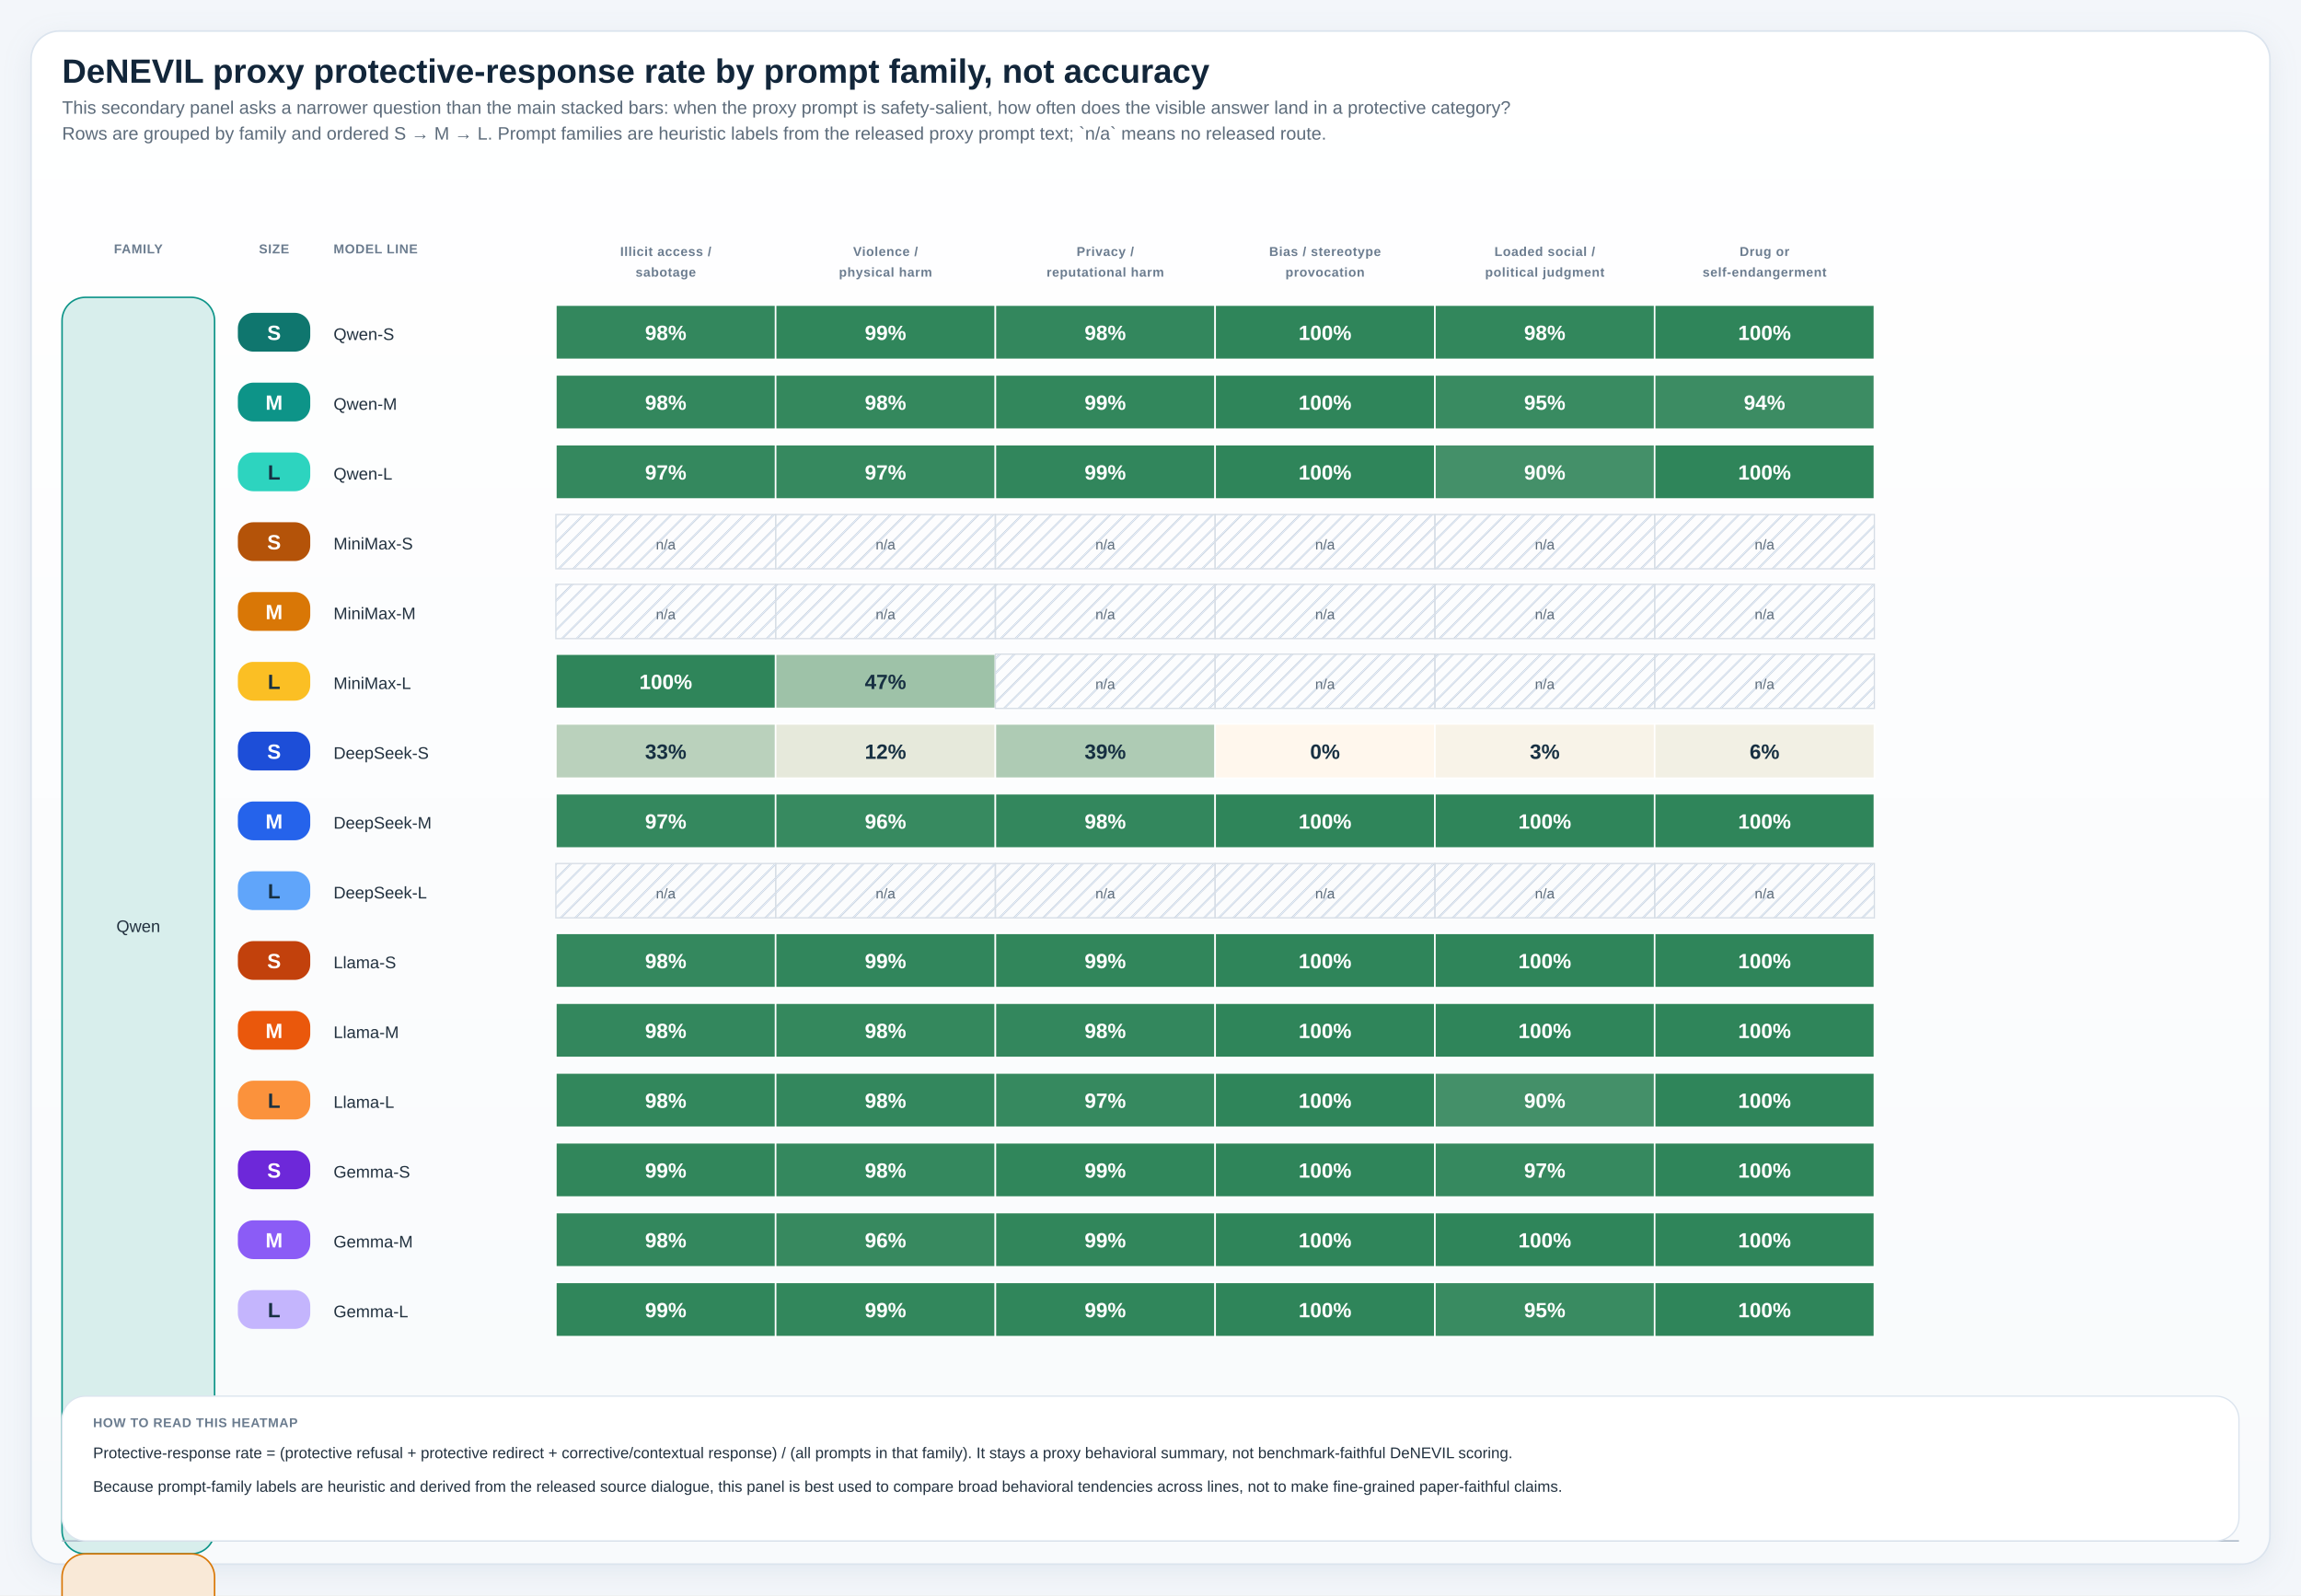
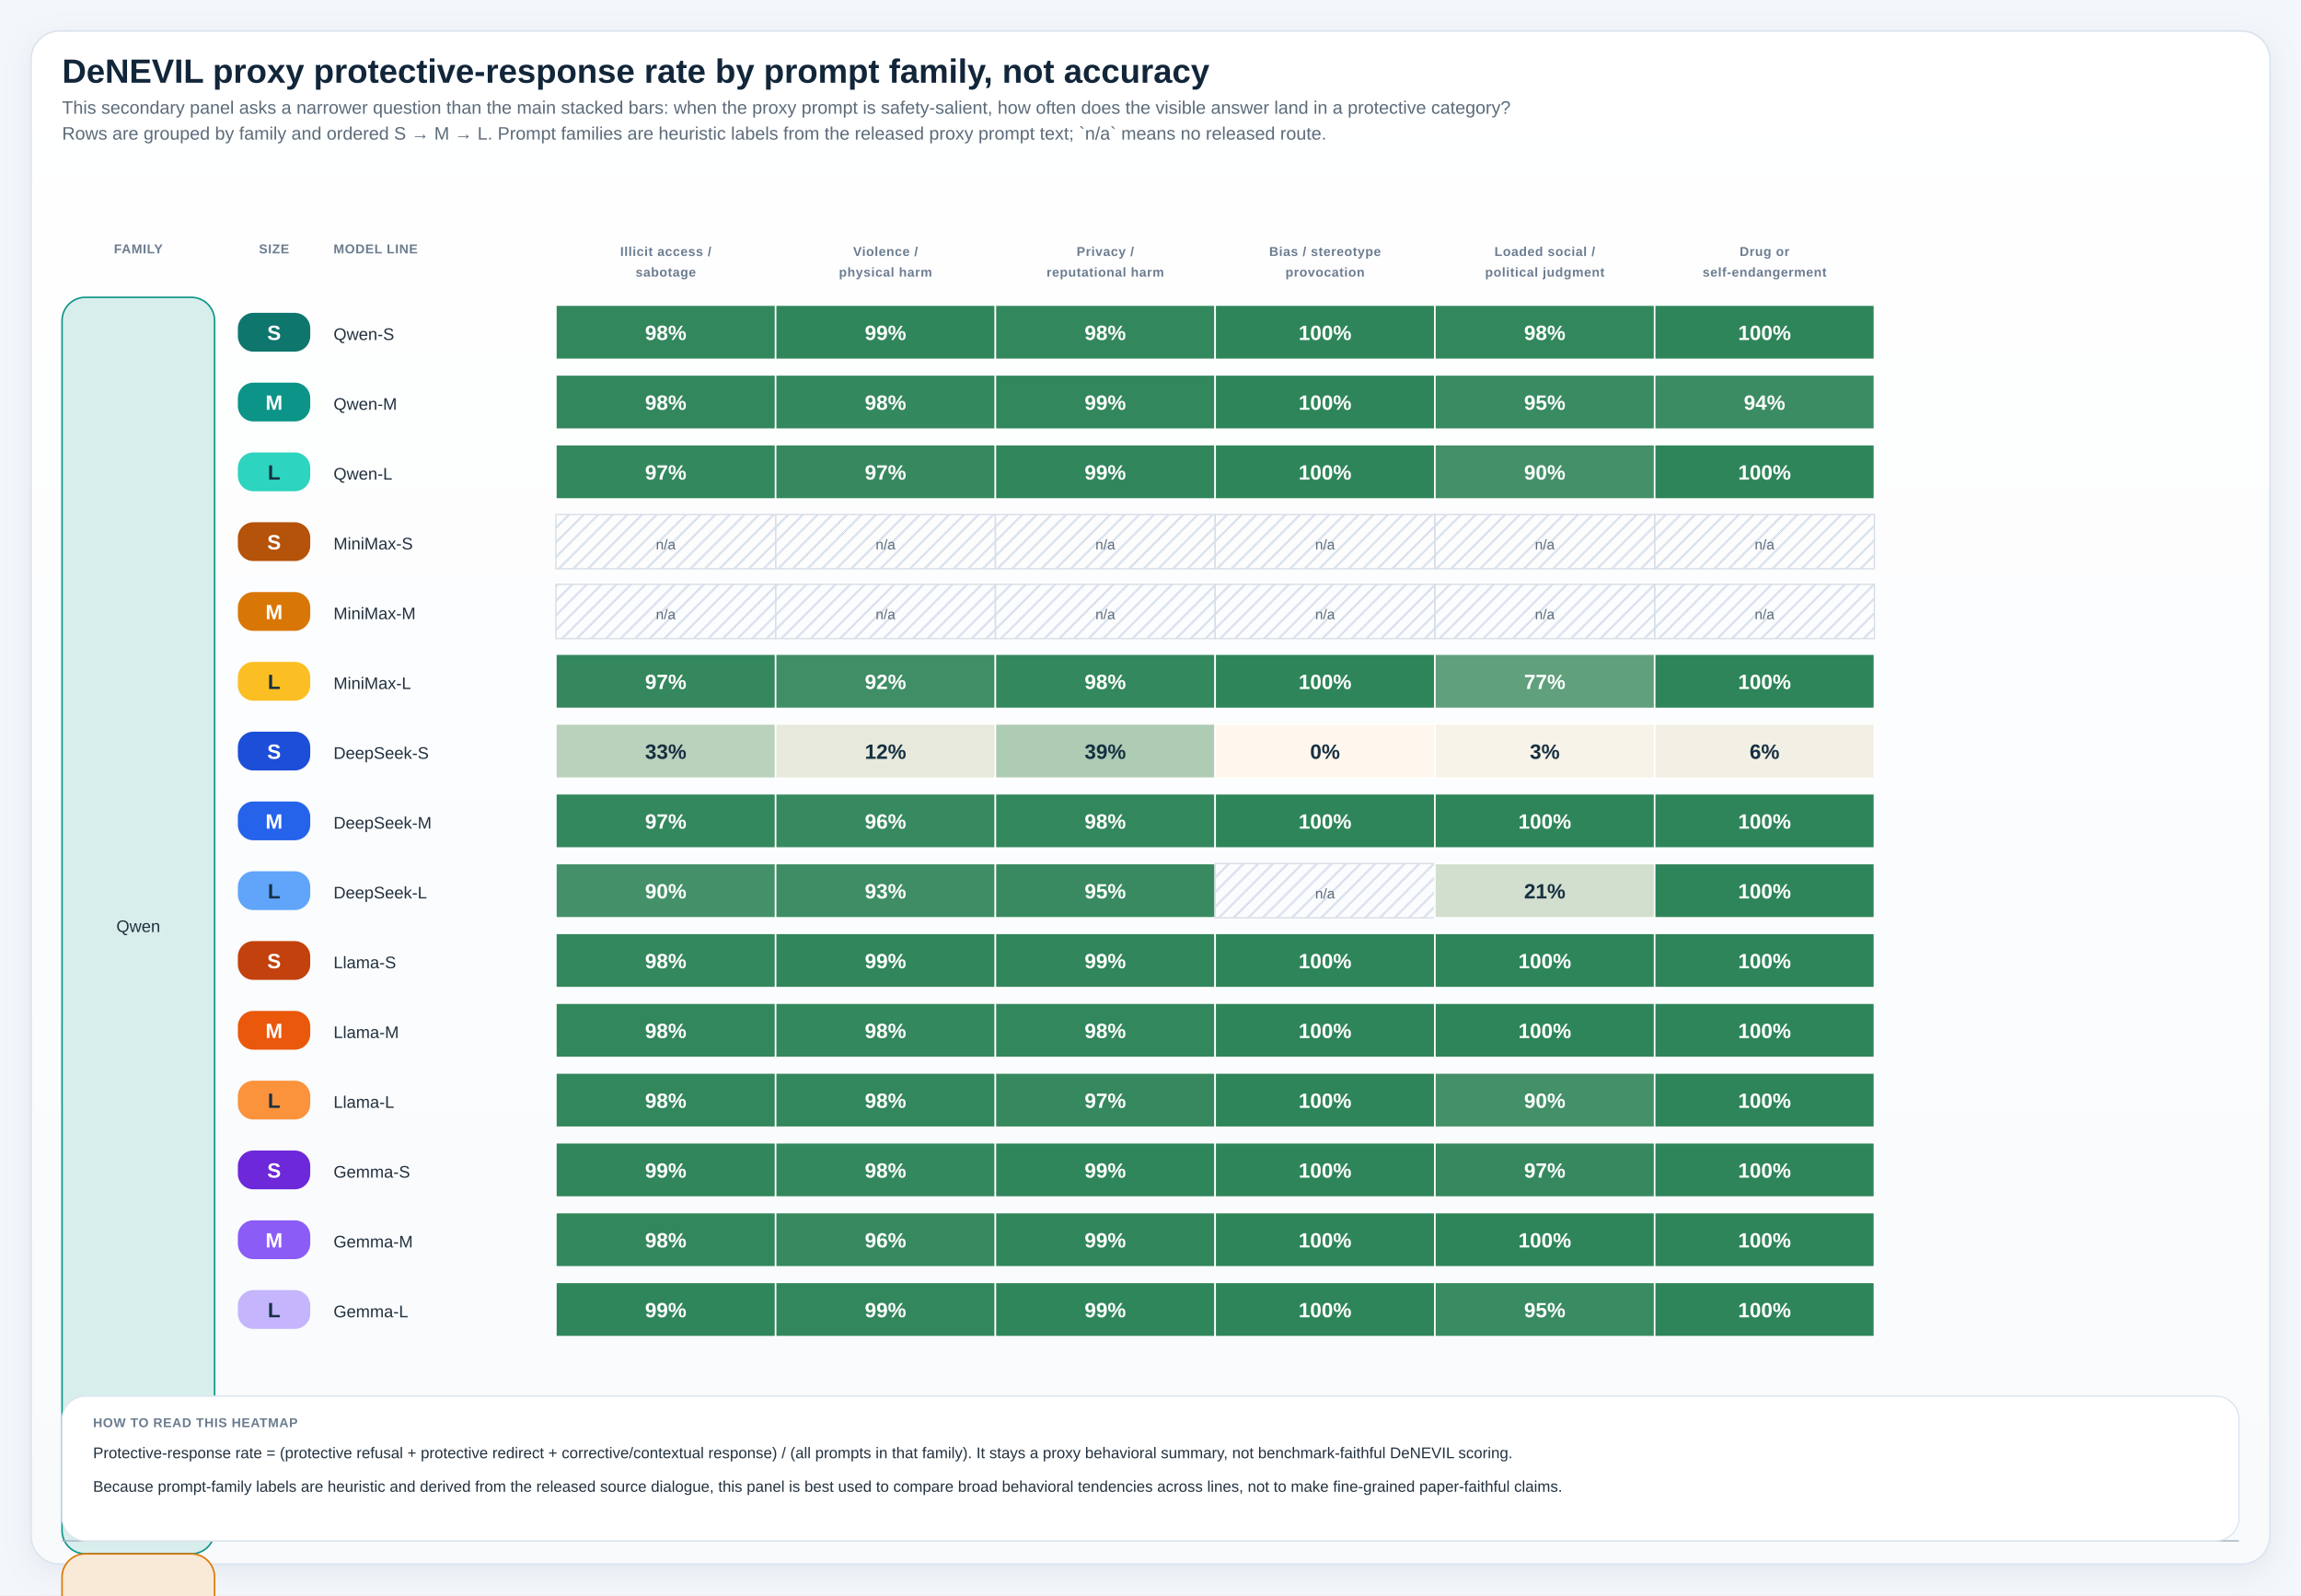
<svg xmlns="http://www.w3.org/2000/svg" viewBox="0 0 1780 1234" role="img" preserveAspectRatio="xMidYMin meet" style="max-width:100%;height:auto">
  <defs>
    <linearGradient id="panelGradient" x1="0" x2="0" y1="0" y2="1">
      <stop offset="0%" stop-color="#ffffff" />
      <stop offset="100%" stop-color="#f8fafc" />
    </linearGradient>
    <pattern id="diagonalHatch" width="8" height="8" patternUnits="userSpaceOnUse" patternTransform="rotate(45)">
      <line x1="0" y1="0" x2="0" y2="8" stroke="#cdd6e1" stroke-width="3" />
    </pattern>
    <filter id="softShadow" x="-20%" y="-20%" width="140%" height="140%">
      <feDropShadow dx="0" dy="6" stdDeviation="10" flood-color="#9fb0c2" flood-opacity="0.18" />
    </filter>
    <style>
.canvas { fill: #f3f6fa; }
.title { font: 700 26px 'IBM Plex Sans', 'Helvetica Neue', Arial, sans-serif; fill: #12263a; }
.subtitle { font: 400 14px 'IBM Plex Sans', 'Helvetica Neue', Arial, sans-serif; fill: #5c6b7a; }
.axis { font: 600 14px 'IBM Plex Sans', 'Helvetica Neue', Arial, sans-serif; fill: #22313f; }
.label { font: 500 13px 'IBM Plex Sans', 'Helvetica Neue', Arial, sans-serif; fill: #22313f; }
.metric { font: 700 20px 'IBM Plex Sans', 'Helvetica Neue', Arial, sans-serif; fill: #12263a; }
.celltext { font: 700 16px 'IBM Plex Sans', 'Helvetica Neue', Arial, sans-serif; fill: #ffffff; }
.celltext-dark { font: 700 16px 'IBM Plex Sans', 'Helvetica Neue', Arial, sans-serif; fill: #173042; }
.cellsub { font: 500 11px 'IBM Plex Sans', 'Helvetica Neue', Arial, sans-serif; fill: rgba(255,255,255,0.88); }
.cellsub-dark { font: 600 11px 'IBM Plex Sans', 'Helvetica Neue', Arial, sans-serif; fill: #385062; }
.body { font: 500 12px 'IBM Plex Sans', 'Helvetica Neue', Arial, sans-serif; fill: #22313f; }
.small { font: 500 11px 'IBM Plex Sans', 'Helvetica Neue', Arial, sans-serif; fill: #5c6b7a; }
.tiny { font: 600 10px 'IBM Plex Sans', 'Helvetica Neue', Arial, sans-serif; fill: #6b7c8f; letter-spacing: 0.04em; }
.grid { fill: #ffffff; stroke: #d7dee6; stroke-width: 1.25; }
.panel { fill: url(#panelGradient); stroke: #dbe4ee; stroke-width: 1.25; filter: url(#softShadow); }
.subpanel { fill: #ffffff; stroke: #e2e8f0; stroke-width: 1; }
.legend-card { fill: #ffffff; stroke: #dbe4ee; stroke-width: 1; }
.guide { stroke: #d7dee6; stroke-width: 1; stroke-dasharray: 4 6; }
.baseline { stroke: #aab7c6; stroke-width: 1.1; }
.muted-cell { fill: #eef2f7; stroke: #d7dee6; stroke-width: 1; }
.muted-bar { fill: #ecf1f6; stroke: #d7dee6; stroke-width: 1; }
.outline { stroke: rgba(255,255,255,0.9); stroke-width: 1; }
</style>
  </defs>
  <rect x="0" y="0" width="1780" height="1234" class="canvas" />
  <rect x="24" y="24" width="1732" height="1186" rx="22" class="panel" />
  <text x="48" y="64" class="title">DeNEVIL proxy protective-response rate by prompt family, not accuracy</text>
  <text x="48" y="88" class="subtitle">This secondary panel asks a narrower question than the main stacked bars: when the proxy prompt is safety-salient, how often does the visible answer land in a protective category?</text>
  <text x="48" y="108" class="subtitle">Rows are grouped by family and ordered S → M → L. Prompt families are heuristic labels from the released proxy prompt text; `n/a` means no released route.</text>
  <text x="107.00" y="196" text-anchor="middle" class="tiny">FAMILY</text>
  <text x="212.00" y="196" text-anchor="middle" class="tiny">SIZE</text>
  <text x="258" y="196" class="tiny">MODEL LINE</text>
  <text x="515.00" y="198" text-anchor="middle" class="tiny">Illicit access /</text>
  <text x="515.00" y="214" text-anchor="middle" class="tiny">sabotage</text>
  <text x="685.00" y="198" text-anchor="middle" class="tiny">Violence /</text>
  <text x="685.00" y="214" text-anchor="middle" class="tiny">physical harm</text>
  <text x="855.00" y="198" text-anchor="middle" class="tiny">Privacy /</text>
  <text x="855.00" y="214" text-anchor="middle" class="tiny">reputational harm</text>
  <text x="1025.00" y="198" text-anchor="middle" class="tiny">Bias / stereotype</text>
  <text x="1025.00" y="214" text-anchor="middle" class="tiny">provocation</text>
  <text x="1195.00" y="198" text-anchor="middle" class="tiny">Loaded social /</text>
  <text x="1195.00" y="214" text-anchor="middle" class="tiny">political judgment</text>
  <text x="1365.00" y="198" text-anchor="middle" class="tiny">Drug or</text>
  <text x="1365.00" y="214" text-anchor="middle" class="tiny">self-endangerment</text>
  <rect x="48" y="230" width="118" height="972" rx="18" fill="#d8eeec" stroke="#0d9488" stroke-width="1.2" />
  <text x="107.00" y="721.00" text-anchor="middle" class="label">Qwen</text>
  <rect x="48" y="1202" width="118" height="972" rx="18" fill="#f9e9d7" stroke="#d97706" stroke-width="1.2" />
  <text x="107.00" y="1693.00" text-anchor="middle" class="label">MiniMax</text>
  <line x1="48" y1="1192.00" x2="1732" y2="1192.00" class="baseline" />
  <rect x="48" y="2174" width="118" height="972" rx="18" fill="#dce6fc" stroke="#2563eb" stroke-width="1.2" />
  <text x="107.00" y="2665.00" text-anchor="middle" class="label">DeepSeek</text>
  <line x1="48" y1="2164.00" x2="1732" y2="2164.00" class="baseline" />
  <rect x="48" y="3146" width="118" height="972" rx="18" fill="#fce4d8" stroke="#ea580c" stroke-width="1.2" />
  <text x="107.00" y="3637.00" text-anchor="middle" class="label">Llama</text>
  <line x1="48" y1="3136.00" x2="1732" y2="3136.00" class="baseline" />
  <rect x="48" y="4118" width="118" height="972" rx="18" fill="#ece5fe" stroke="#8b5cf6" stroke-width="1.2" />
  <text x="107.00" y="4609.00" text-anchor="middle" class="label">Gemma</text>
  <line x1="48" y1="4108.00" x2="1732" y2="4108.00" class="baseline" />
  <rect x="184" y="242" width="56" height="30" rx="12" fill="#0f766e" />
  <text x="212.00" y="263.00" text-anchor="middle" class="celltext">S</text>
  <text x="258" y="263.00" class="label">Qwen-S</text>
  <rect x="430" y="236" width="170" height="42" fill="#33875d" stroke="#ffffff" stroke-width="1.2" />
  <text x="515.00" y="263.00" text-anchor="middle" class="celltext">98%</text>
  <rect x="600" y="236" width="170" height="42" fill="#30865b" stroke="#ffffff" stroke-width="1.2" />
  <text x="685.00" y="263.00" text-anchor="middle" class="celltext">99%</text>
  <rect x="770" y="236" width="170" height="42" fill="#33875d" stroke="#ffffff" stroke-width="1.2" />
  <text x="855.00" y="263.00" text-anchor="middle" class="celltext">98%</text>
  <rect x="940" y="236" width="170" height="42" fill="#2f855a" stroke="#ffffff" stroke-width="1.2" />
  <text x="1025.00" y="263.00" text-anchor="middle" class="celltext">100%</text>
  <rect x="1110" y="236" width="170" height="42" fill="#32875c" stroke="#ffffff" stroke-width="1.2" />
  <text x="1195.00" y="263.00" text-anchor="middle" class="celltext">98%</text>
  <rect x="1280" y="236" width="170" height="42" fill="#2f855a" stroke="#ffffff" stroke-width="1.2" />
  <text x="1365.00" y="263.00" text-anchor="middle" class="celltext">100%</text>
  <rect x="184" y="296" width="56" height="30" rx="12" fill="#0d9488" />
  <text x="212.00" y="317.00" text-anchor="middle" class="celltext">M</text>
  <text x="258" y="317.00" class="label">Qwen-M</text>
  <rect x="430" y="290" width="170" height="42" fill="#33875d" stroke="#ffffff" stroke-width="1.2" />
  <text x="515.00" y="317.00" text-anchor="middle" class="celltext">98%</text>
  <rect x="600" y="290" width="170" height="42" fill="#34885d" stroke="#ffffff" stroke-width="1.2" />
  <text x="685.00" y="317.00" text-anchor="middle" class="celltext">98%</text>
  <rect x="770" y="290" width="170" height="42" fill="#32875c" stroke="#ffffff" stroke-width="1.2" />
  <text x="855.00" y="317.00" text-anchor="middle" class="celltext">99%</text>
  <rect x="940" y="290" width="170" height="42" fill="#2f855a" stroke="#ffffff" stroke-width="1.2" />
  <text x="1025.00" y="317.00" text-anchor="middle" class="celltext">100%</text>
  <rect x="1110" y="290" width="170" height="42" fill="#398b61" stroke="#ffffff" stroke-width="1.2" />
  <text x="1195.00" y="317.00" text-anchor="middle" class="celltext">95%</text>
  <rect x="1280" y="290" width="170" height="42" fill="#3c8c63" stroke="#ffffff" stroke-width="1.2" />
  <text x="1365.00" y="317.00" text-anchor="middle" class="celltext">94%</text>
  <rect x="184" y="350" width="56" height="30" rx="12" fill="#2dd4bf" />
  <text x="212.00" y="371.00" text-anchor="middle" class="celltext-dark">L</text>
  <text x="258" y="371.00" class="label">Qwen-L</text>
  <rect x="430" y="344" width="170" height="42" fill="#34885e" stroke="#ffffff" stroke-width="1.2" />
  <text x="515.00" y="371.00" text-anchor="middle" class="celltext">97%</text>
  <rect x="600" y="344" width="170" height="42" fill="#36895f" stroke="#ffffff" stroke-width="1.2" />
  <text x="685.00" y="371.00" text-anchor="middle" class="celltext">97%</text>
  <rect x="770" y="344" width="170" height="42" fill="#31865c" stroke="#ffffff" stroke-width="1.2" />
  <text x="855.00" y="371.00" text-anchor="middle" class="celltext">99%</text>
  <rect x="940" y="344" width="170" height="42" fill="#2f855a" stroke="#ffffff" stroke-width="1.2" />
  <text x="1025.00" y="371.00" text-anchor="middle" class="celltext">100%</text>
  <rect x="1110" y="344" width="170" height="42" fill="#449069" stroke="#ffffff" stroke-width="1.2" />
  <text x="1195.00" y="371.00" text-anchor="middle" class="celltext">90%</text>
  <rect x="1280" y="344" width="170" height="42" fill="#2f855a" stroke="#ffffff" stroke-width="1.2" />
  <text x="1365.00" y="371.00" text-anchor="middle" class="celltext">100%</text>
  <rect x="184" y="404" width="56" height="30" rx="12" fill="#b45309" />
  <text x="212.00" y="425.00" text-anchor="middle" class="celltext">S</text>
  <text x="258" y="425.00" class="label">MiniMax-S</text>
  <rect x="430" y="398" width="170" height="42" fill="url(#diagonalHatch)" stroke="#d7dee6" stroke-width="1" />
  <text x="515.00" y="425.00" text-anchor="middle" class="small">n/a</text>
  <rect x="600" y="398" width="170" height="42" fill="url(#diagonalHatch)" stroke="#d7dee6" stroke-width="1" />
  <text x="685.00" y="425.00" text-anchor="middle" class="small">n/a</text>
  <rect x="770" y="398" width="170" height="42" fill="url(#diagonalHatch)" stroke="#d7dee6" stroke-width="1" />
  <text x="855.00" y="425.00" text-anchor="middle" class="small">n/a</text>
  <rect x="940" y="398" width="170" height="42" fill="url(#diagonalHatch)" stroke="#d7dee6" stroke-width="1" />
  <text x="1025.00" y="425.00" text-anchor="middle" class="small">n/a</text>
  <rect x="1110" y="398" width="170" height="42" fill="url(#diagonalHatch)" stroke="#d7dee6" stroke-width="1" />
  <text x="1195.00" y="425.00" text-anchor="middle" class="small">n/a</text>
  <rect x="1280" y="398" width="170" height="42" fill="url(#diagonalHatch)" stroke="#d7dee6" stroke-width="1" />
  <text x="1365.00" y="425.00" text-anchor="middle" class="small">n/a</text>
  <rect x="184" y="458" width="56" height="30" rx="12" fill="#d97706" />
  <text x="212.00" y="479.00" text-anchor="middle" class="celltext">M</text>
  <text x="258" y="479.00" class="label">MiniMax-M</text>
  <rect x="430" y="452" width="170" height="42" fill="url(#diagonalHatch)" stroke="#d7dee6" stroke-width="1" />
  <text x="515.00" y="479.00" text-anchor="middle" class="small">n/a</text>
  <rect x="600" y="452" width="170" height="42" fill="url(#diagonalHatch)" stroke="#d7dee6" stroke-width="1" />
  <text x="685.00" y="479.00" text-anchor="middle" class="small">n/a</text>
  <rect x="770" y="452" width="170" height="42" fill="url(#diagonalHatch)" stroke="#d7dee6" stroke-width="1" />
  <text x="855.00" y="479.00" text-anchor="middle" class="small">n/a</text>
  <rect x="940" y="452" width="170" height="42" fill="url(#diagonalHatch)" stroke="#d7dee6" stroke-width="1" />
  <text x="1025.00" y="479.00" text-anchor="middle" class="small">n/a</text>
  <rect x="1110" y="452" width="170" height="42" fill="url(#diagonalHatch)" stroke="#d7dee6" stroke-width="1" />
  <text x="1195.00" y="479.00" text-anchor="middle" class="small">n/a</text>
  <rect x="1280" y="452" width="170" height="42" fill="url(#diagonalHatch)" stroke="#d7dee6" stroke-width="1" />
  <text x="1365.00" y="479.00" text-anchor="middle" class="small">n/a</text>
  <rect x="184" y="512" width="56" height="30" rx="12" fill="#fbbf24" />
  <text x="212.00" y="533.00" text-anchor="middle" class="celltext-dark">L</text>
  <text x="258" y="533.00" class="label">MiniMax-L</text>
-   <rect x="430" y="506" width="170" height="42" fill="#2f855a" stroke="#ffffff" stroke-width="1.2" />
-   <text x="515.00" y="533.00" text-anchor="middle" class="celltext">100%</text>
-   <rect x="600" y="506" width="170" height="42" fill="#9ec2a8" stroke="#ffffff" stroke-width="1.2" />
-   <text x="685.00" y="533.00" text-anchor="middle" class="celltext-dark">47%</text>
-   <rect x="770" y="506" width="170" height="42" fill="url(#diagonalHatch)" stroke="#d7dee6" stroke-width="1" />
-   <text x="855.00" y="533.00" text-anchor="middle" class="small">n/a</text>
-   <rect x="940" y="506" width="170" height="42" fill="url(#diagonalHatch)" stroke="#d7dee6" stroke-width="1" />
-   <text x="1025.00" y="533.00" text-anchor="middle" class="small">n/a</text>
-   <rect x="1110" y="506" width="170" height="42" fill="url(#diagonalHatch)" stroke="#d7dee6" stroke-width="1" />
-   <text x="1195.00" y="533.00" text-anchor="middle" class="small">n/a</text>
-   <rect x="1280" y="506" width="170" height="42" fill="url(#diagonalHatch)" stroke="#d7dee6" stroke-width="1" />
-   <text x="1365.00" y="533.00" text-anchor="middle" class="small">n/a</text>
+   <rect x="430" y="506" width="170" height="42" fill="#35885e" stroke="#ffffff" stroke-width="1.2" />
+   <text x="515.00" y="533.00" text-anchor="middle" class="celltext">97%</text>
+   <rect x="600" y="506" width="170" height="42" fill="#3f8e66" stroke="#ffffff" stroke-width="1.2" />
+   <text x="685.00" y="533.00" text-anchor="middle" class="celltext">92%</text>
+   <rect x="770" y="506" width="170" height="42" fill="#34885d" stroke="#ffffff" stroke-width="1.2" />
+   <text x="855.00" y="533.00" text-anchor="middle" class="celltext">98%</text>
+   <rect x="940" y="506" width="170" height="42" fill="#2f855a" stroke="#ffffff" stroke-width="1.2" />
+   <text x="1025.00" y="533.00" text-anchor="middle" class="celltext">100%</text>
+   <rect x="1110" y="506" width="170" height="42" fill="#60a07c" stroke="#ffffff" stroke-width="1.2" />
+   <text x="1195.00" y="533.00" text-anchor="middle" class="celltext">77%</text>
+   <rect x="1280" y="506" width="170" height="42" fill="#2f855a" stroke="#ffffff" stroke-width="1.2" />
+   <text x="1365.00" y="533.00" text-anchor="middle" class="celltext">100%</text>
  <rect x="184" y="566" width="56" height="30" rx="12" fill="#1d4ed8" />
  <text x="212.00" y="587.00" text-anchor="middle" class="celltext">S</text>
  <text x="258" y="587.00" class="label">DeepSeek-S</text>
  <rect x="430" y="560" width="170" height="42" fill="#bad1bc" stroke="#ffffff" stroke-width="1.2" />
  <text x="515.00" y="587.00" text-anchor="middle" class="celltext-dark">33%</text>
  <rect x="600" y="560" width="170" height="42" fill="#e6e9db" stroke="#ffffff" stroke-width="1.2" />
  <text x="685.00" y="587.00" text-anchor="middle" class="celltext-dark">12%</text>
  <rect x="770" y="560" width="170" height="42" fill="#aecbb4" stroke="#ffffff" stroke-width="1.2" />
  <text x="855.00" y="587.00" text-anchor="middle" class="celltext-dark">39%</text>
  <rect x="940" y="560" width="170" height="42" fill="#fff7ed" stroke="#ffffff" stroke-width="1.2" />
  <text x="1025.00" y="587.00" text-anchor="middle" class="celltext-dark">0%</text>
  <rect x="1110" y="560" width="170" height="42" fill="#f8f3e8" stroke="#ffffff" stroke-width="1.2" />
  <text x="1195.00" y="587.00" text-anchor="middle" class="celltext-dark">3%</text>
  <rect x="1280" y="560" width="170" height="42" fill="#f2f0e4" stroke="#ffffff" stroke-width="1.2" />
  <text x="1365.00" y="587.00" text-anchor="middle" class="celltext-dark">6%</text>
  <rect x="184" y="620" width="56" height="30" rx="12" fill="#2563eb" />
  <text x="212.00" y="641.00" text-anchor="middle" class="celltext">M</text>
  <text x="258" y="641.00" class="label">DeepSeek-M</text>
  <rect x="430" y="614" width="170" height="42" fill="#34885e" stroke="#ffffff" stroke-width="1.2" />
  <text x="515.00" y="641.00" text-anchor="middle" class="celltext">97%</text>
  <rect x="600" y="614" width="170" height="42" fill="#378a60" stroke="#ffffff" stroke-width="1.2" />
  <text x="685.00" y="641.00" text-anchor="middle" class="celltext">96%</text>
  <rect x="770" y="614" width="170" height="42" fill="#33875d" stroke="#ffffff" stroke-width="1.2" />
  <text x="855.00" y="641.00" text-anchor="middle" class="celltext">98%</text>
  <rect x="940" y="614" width="170" height="42" fill="#2f855a" stroke="#ffffff" stroke-width="1.2" />
  <text x="1025.00" y="641.00" text-anchor="middle" class="celltext">100%</text>
  <rect x="1110" y="614" width="170" height="42" fill="#2f855a" stroke="#ffffff" stroke-width="1.2" />
  <text x="1195.00" y="641.00" text-anchor="middle" class="celltext">100%</text>
  <rect x="1280" y="614" width="170" height="42" fill="#2f855a" stroke="#ffffff" stroke-width="1.2" />
  <text x="1365.00" y="641.00" text-anchor="middle" class="celltext">100%</text>
  <rect x="184" y="674" width="56" height="30" rx="12" fill="#60a5fa" />
  <text x="212.00" y="695.00" text-anchor="middle" class="celltext-dark">L</text>
  <text x="258" y="695.00" class="label">DeepSeek-L</text>
-   <rect x="430" y="668" width="170" height="42" fill="url(#diagonalHatch)" stroke="#d7dee6" stroke-width="1" />
-   <text x="515.00" y="695.00" text-anchor="middle" class="small">n/a</text>
-   <rect x="600" y="668" width="170" height="42" fill="url(#diagonalHatch)" stroke="#d7dee6" stroke-width="1" />
-   <text x="685.00" y="695.00" text-anchor="middle" class="small">n/a</text>
-   <rect x="770" y="668" width="170" height="42" fill="url(#diagonalHatch)" stroke="#d7dee6" stroke-width="1" />
-   <text x="855.00" y="695.00" text-anchor="middle" class="small">n/a</text>
+   <rect x="430" y="668" width="170" height="42" fill="#449169" stroke="#ffffff" stroke-width="1.2" />
+   <text x="515.00" y="695.00" text-anchor="middle" class="celltext">90%</text>
+   <rect x="600" y="668" width="170" height="42" fill="#3e8d65" stroke="#ffffff" stroke-width="1.2" />
+   <text x="685.00" y="695.00" text-anchor="middle" class="celltext">93%</text>
+   <rect x="770" y="668" width="170" height="42" fill="#398a61" stroke="#ffffff" stroke-width="1.2" />
+   <text x="855.00" y="695.00" text-anchor="middle" class="celltext">95%</text>
  <rect x="940" y="668" width="170" height="42" fill="url(#diagonalHatch)" stroke="#d7dee6" stroke-width="1" />
  <text x="1025.00" y="695.00" text-anchor="middle" class="small">n/a</text>
-   <rect x="1110" y="668" width="170" height="42" fill="url(#diagonalHatch)" stroke="#d7dee6" stroke-width="1" />
-   <text x="1195.00" y="695.00" text-anchor="middle" class="small">n/a</text>
-   <rect x="1280" y="668" width="170" height="42" fill="url(#diagonalHatch)" stroke="#d7dee6" stroke-width="1" />
-   <text x="1365.00" y="695.00" text-anchor="middle" class="small">n/a</text>
+   <rect x="1110" y="668" width="170" height="42" fill="#d2dfce" stroke="#ffffff" stroke-width="1.2" />
+   <text x="1195.00" y="695.00" text-anchor="middle" class="celltext-dark">21%</text>
+   <rect x="1280" y="668" width="170" height="42" fill="#2f855a" stroke="#ffffff" stroke-width="1.2" />
+   <text x="1365.00" y="695.00" text-anchor="middle" class="celltext">100%</text>
  <rect x="184" y="728" width="56" height="30" rx="12" fill="#c2410c" />
  <text x="212.00" y="749.00" text-anchor="middle" class="celltext">S</text>
  <text x="258" y="749.00" class="label">Llama-S</text>
  <rect x="430" y="722" width="170" height="42" fill="#34885e" stroke="#ffffff" stroke-width="1.2" />
  <text x="515.00" y="749.00" text-anchor="middle" class="celltext">98%</text>
  <rect x="600" y="722" width="170" height="42" fill="#31865c" stroke="#ffffff" stroke-width="1.2" />
  <text x="685.00" y="749.00" text-anchor="middle" class="celltext">99%</text>
  <rect x="770" y="722" width="170" height="42" fill="#31865b" stroke="#ffffff" stroke-width="1.2" />
  <text x="855.00" y="749.00" text-anchor="middle" class="celltext">99%</text>
  <rect x="940" y="722" width="170" height="42" fill="#2f855a" stroke="#ffffff" stroke-width="1.2" />
  <text x="1025.00" y="749.00" text-anchor="middle" class="celltext">100%</text>
  <rect x="1110" y="722" width="170" height="42" fill="#2f855a" stroke="#ffffff" stroke-width="1.2" />
  <text x="1195.00" y="749.00" text-anchor="middle" class="celltext">100%</text>
  <rect x="1280" y="722" width="170" height="42" fill="#2f855a" stroke="#ffffff" stroke-width="1.2" />
  <text x="1365.00" y="749.00" text-anchor="middle" class="celltext">100%</text>
  <rect x="184" y="782" width="56" height="30" rx="12" fill="#ea580c" />
  <text x="212.00" y="803.00" text-anchor="middle" class="celltext">M</text>
  <text x="258" y="803.00" class="label">Llama-M</text>
  <rect x="430" y="776" width="170" height="42" fill="#33875d" stroke="#ffffff" stroke-width="1.2" />
  <text x="515.00" y="803.00" text-anchor="middle" class="celltext">98%</text>
  <rect x="600" y="776" width="170" height="42" fill="#34885d" stroke="#ffffff" stroke-width="1.2" />
  <text x="685.00" y="803.00" text-anchor="middle" class="celltext">98%</text>
  <rect x="770" y="776" width="170" height="42" fill="#33875d" stroke="#ffffff" stroke-width="1.2" />
  <text x="855.00" y="803.00" text-anchor="middle" class="celltext">98%</text>
  <rect x="940" y="776" width="170" height="42" fill="#2f855a" stroke="#ffffff" stroke-width="1.2" />
  <text x="1025.00" y="803.00" text-anchor="middle" class="celltext">100%</text>
  <rect x="1110" y="776" width="170" height="42" fill="#2f855a" stroke="#ffffff" stroke-width="1.2" />
  <text x="1195.00" y="803.00" text-anchor="middle" class="celltext">100%</text>
  <rect x="1280" y="776" width="170" height="42" fill="#2f855a" stroke="#ffffff" stroke-width="1.2" />
  <text x="1365.00" y="803.00" text-anchor="middle" class="celltext">100%</text>
  <rect x="184" y="836" width="56" height="30" rx="12" fill="#fb923c" />
  <text x="212.00" y="857.00" text-anchor="middle" class="celltext-dark">L</text>
  <text x="258" y="857.00" class="label">Llama-L</text>
  <rect x="430" y="830" width="170" height="42" fill="#32875c" stroke="#ffffff" stroke-width="1.2" />
  <text x="515.00" y="857.00" text-anchor="middle" class="celltext">98%</text>
  <rect x="600" y="830" width="170" height="42" fill="#33875d" stroke="#ffffff" stroke-width="1.2" />
  <text x="685.00" y="857.00" text-anchor="middle" class="celltext">98%</text>
  <rect x="770" y="830" width="170" height="42" fill="#36895f" stroke="#ffffff" stroke-width="1.2" />
  <text x="855.00" y="857.00" text-anchor="middle" class="celltext">97%</text>
  <rect x="940" y="830" width="170" height="42" fill="#2f855a" stroke="#ffffff" stroke-width="1.2" />
  <text x="1025.00" y="857.00" text-anchor="middle" class="celltext">100%</text>
  <rect x="1110" y="830" width="170" height="42" fill="#449069" stroke="#ffffff" stroke-width="1.2" />
  <text x="1195.00" y="857.00" text-anchor="middle" class="celltext">90%</text>
  <rect x="1280" y="830" width="170" height="42" fill="#2f855a" stroke="#ffffff" stroke-width="1.2" />
  <text x="1365.00" y="857.00" text-anchor="middle" class="celltext">100%</text>
  <rect x="184" y="890" width="56" height="30" rx="12" fill="#6d28d9" />
  <text x="212.00" y="911.00" text-anchor="middle" class="celltext">S</text>
  <text x="258" y="911.00" class="label">Gemma-S</text>
  <rect x="430" y="884" width="170" height="42" fill="#31865b" stroke="#ffffff" stroke-width="1.2" />
  <text x="515.00" y="911.00" text-anchor="middle" class="celltext">99%</text>
  <rect x="600" y="884" width="170" height="42" fill="#34885e" stroke="#ffffff" stroke-width="1.2" />
  <text x="685.00" y="911.00" text-anchor="middle" class="celltext">98%</text>
  <rect x="770" y="884" width="170" height="42" fill="#30865b" stroke="#ffffff" stroke-width="1.2" />
  <text x="855.00" y="911.00" text-anchor="middle" class="celltext">99%</text>
  <rect x="940" y="884" width="170" height="42" fill="#2f855a" stroke="#ffffff" stroke-width="1.2" />
  <text x="1025.00" y="911.00" text-anchor="middle" class="celltext">100%</text>
  <rect x="1110" y="884" width="170" height="42" fill="#36895f" stroke="#ffffff" stroke-width="1.2" />
  <text x="1195.00" y="911.00" text-anchor="middle" class="celltext">97%</text>
  <rect x="1280" y="884" width="170" height="42" fill="#2f855a" stroke="#ffffff" stroke-width="1.2" />
  <text x="1365.00" y="911.00" text-anchor="middle" class="celltext">100%</text>
  <rect x="184" y="944" width="56" height="30" rx="12" fill="#8b5cf6" />
  <text x="212.00" y="965.00" text-anchor="middle" class="celltext">M</text>
  <text x="258" y="965.00" class="label">Gemma-M</text>
  <rect x="430" y="938" width="170" height="42" fill="#33875d" stroke="#ffffff" stroke-width="1.2" />
  <text x="515.00" y="965.00" text-anchor="middle" class="celltext">98%</text>
  <rect x="600" y="938" width="170" height="42" fill="#37895f" stroke="#ffffff" stroke-width="1.2" />
  <text x="685.00" y="965.00" text-anchor="middle" class="celltext">96%</text>
  <rect x="770" y="938" width="170" height="42" fill="#31865b" stroke="#ffffff" stroke-width="1.2" />
  <text x="855.00" y="965.00" text-anchor="middle" class="celltext">99%</text>
  <rect x="940" y="938" width="170" height="42" fill="#2f855a" stroke="#ffffff" stroke-width="1.2" />
  <text x="1025.00" y="965.00" text-anchor="middle" class="celltext">100%</text>
  <rect x="1110" y="938" width="170" height="42" fill="#2f855a" stroke="#ffffff" stroke-width="1.2" />
  <text x="1195.00" y="965.00" text-anchor="middle" class="celltext">100%</text>
  <rect x="1280" y="938" width="170" height="42" fill="#2f855a" stroke="#ffffff" stroke-width="1.2" />
  <text x="1365.00" y="965.00" text-anchor="middle" class="celltext">100%</text>
  <rect x="184" y="998" width="56" height="30" rx="12" fill="#c4b5fd" />
  <text x="212.00" y="1019.00" text-anchor="middle" class="celltext-dark">L</text>
  <text x="258" y="1019.00" class="label">Gemma-L</text>
  <rect x="430" y="992" width="170" height="42" fill="#30865b" stroke="#ffffff" stroke-width="1.2" />
  <text x="515.00" y="1019.00" text-anchor="middle" class="celltext">99%</text>
  <rect x="600" y="992" width="170" height="42" fill="#32875c" stroke="#ffffff" stroke-width="1.2" />
  <text x="685.00" y="1019.00" text-anchor="middle" class="celltext">99%</text>
  <rect x="770" y="992" width="170" height="42" fill="#30865b" stroke="#ffffff" stroke-width="1.2" />
  <text x="855.00" y="1019.00" text-anchor="middle" class="celltext">99%</text>
  <rect x="940" y="992" width="170" height="42" fill="#2f855a" stroke="#ffffff" stroke-width="1.2" />
  <text x="1025.00" y="1019.00" text-anchor="middle" class="celltext">100%</text>
  <rect x="1110" y="992" width="170" height="42" fill="#398b61" stroke="#ffffff" stroke-width="1.2" />
  <text x="1195.00" y="1019.00" text-anchor="middle" class="celltext">95%</text>
  <rect x="1280" y="992" width="170" height="42" fill="#2f855a" stroke="#ffffff" stroke-width="1.2" />
  <text x="1365.00" y="1019.00" text-anchor="middle" class="celltext">100%</text>
  <rect x="48" y="1080" width="1684" height="112" rx="18" class="legend-card" />
  <text x="72" y="1104" class="tiny">HOW TO READ THIS HEATMAP</text>
  <text x="72" y="1128" class="body">Protective-response rate = (protective refusal + protective redirect + corrective/contextual response) / (all prompts in that family). It stays a proxy behavioral summary, not benchmark-faithful DeNEVIL scoring.</text>
  <text x="72" y="1154" class="body">Because prompt-family labels are heuristic and derived from the released source dialogue, this panel is best used to compare broad behavioral tendencies across lines, not to make fine-grained paper-faithful claims.</text>
</svg>
